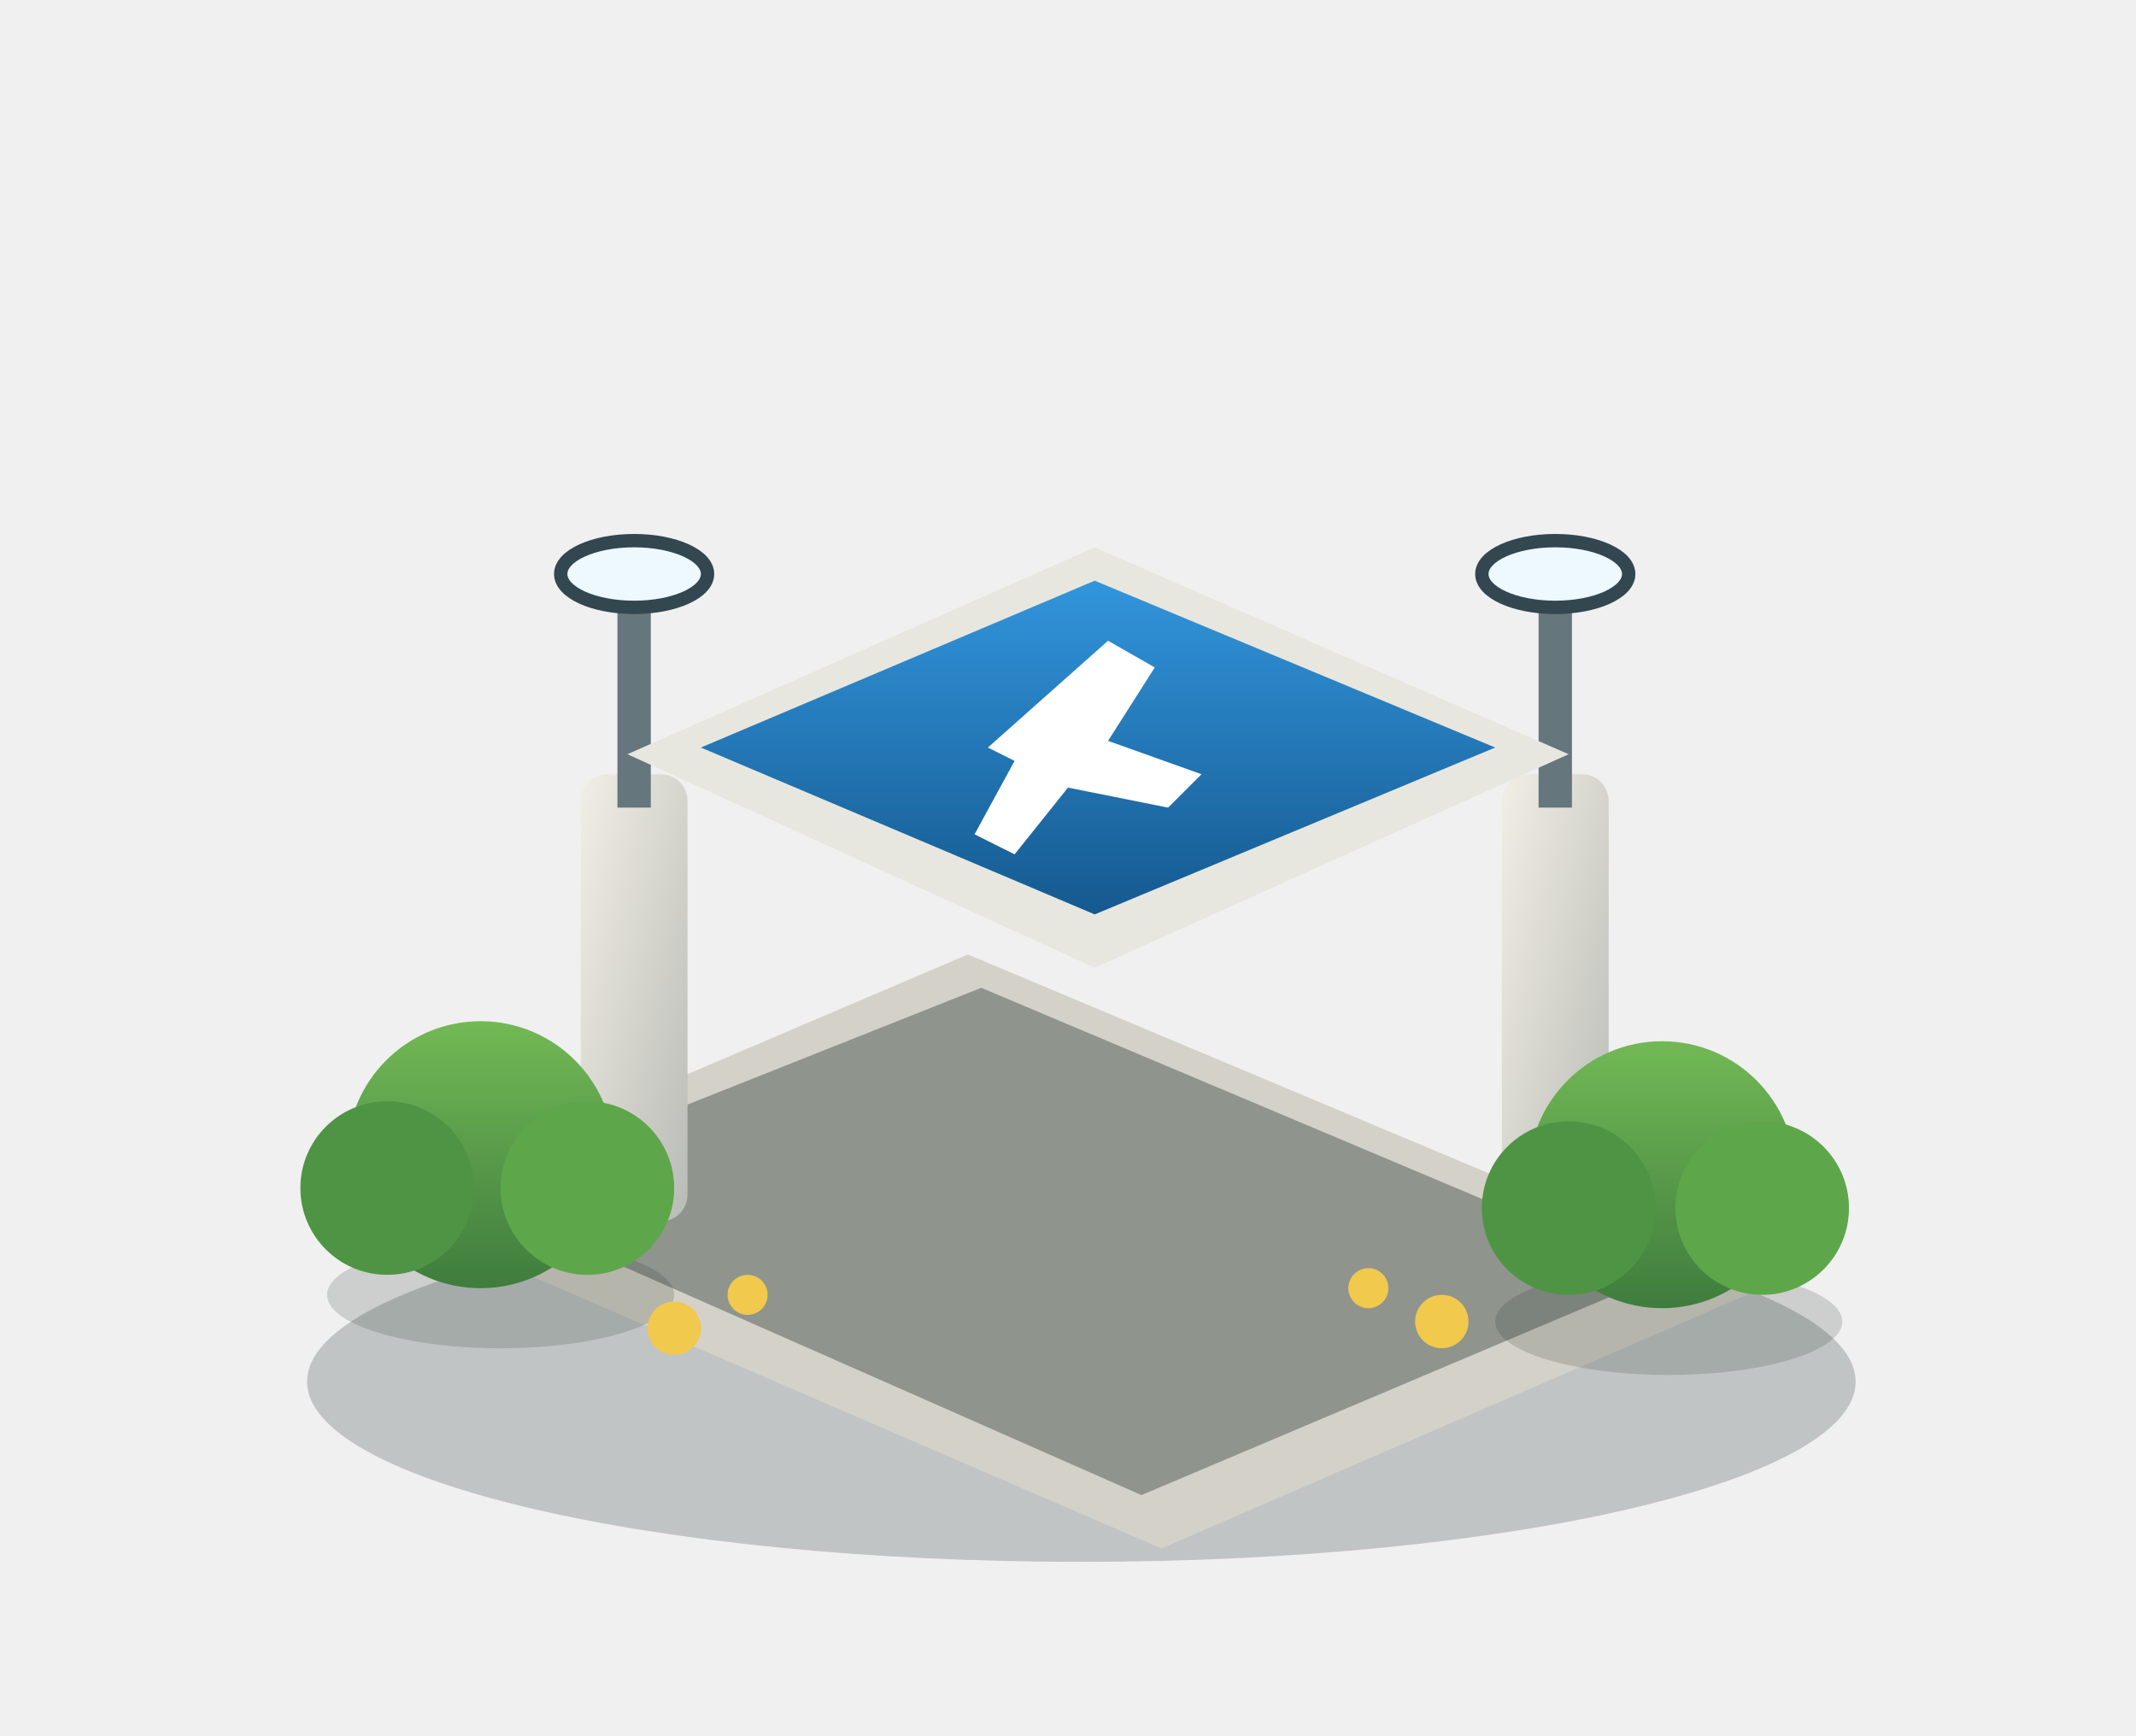
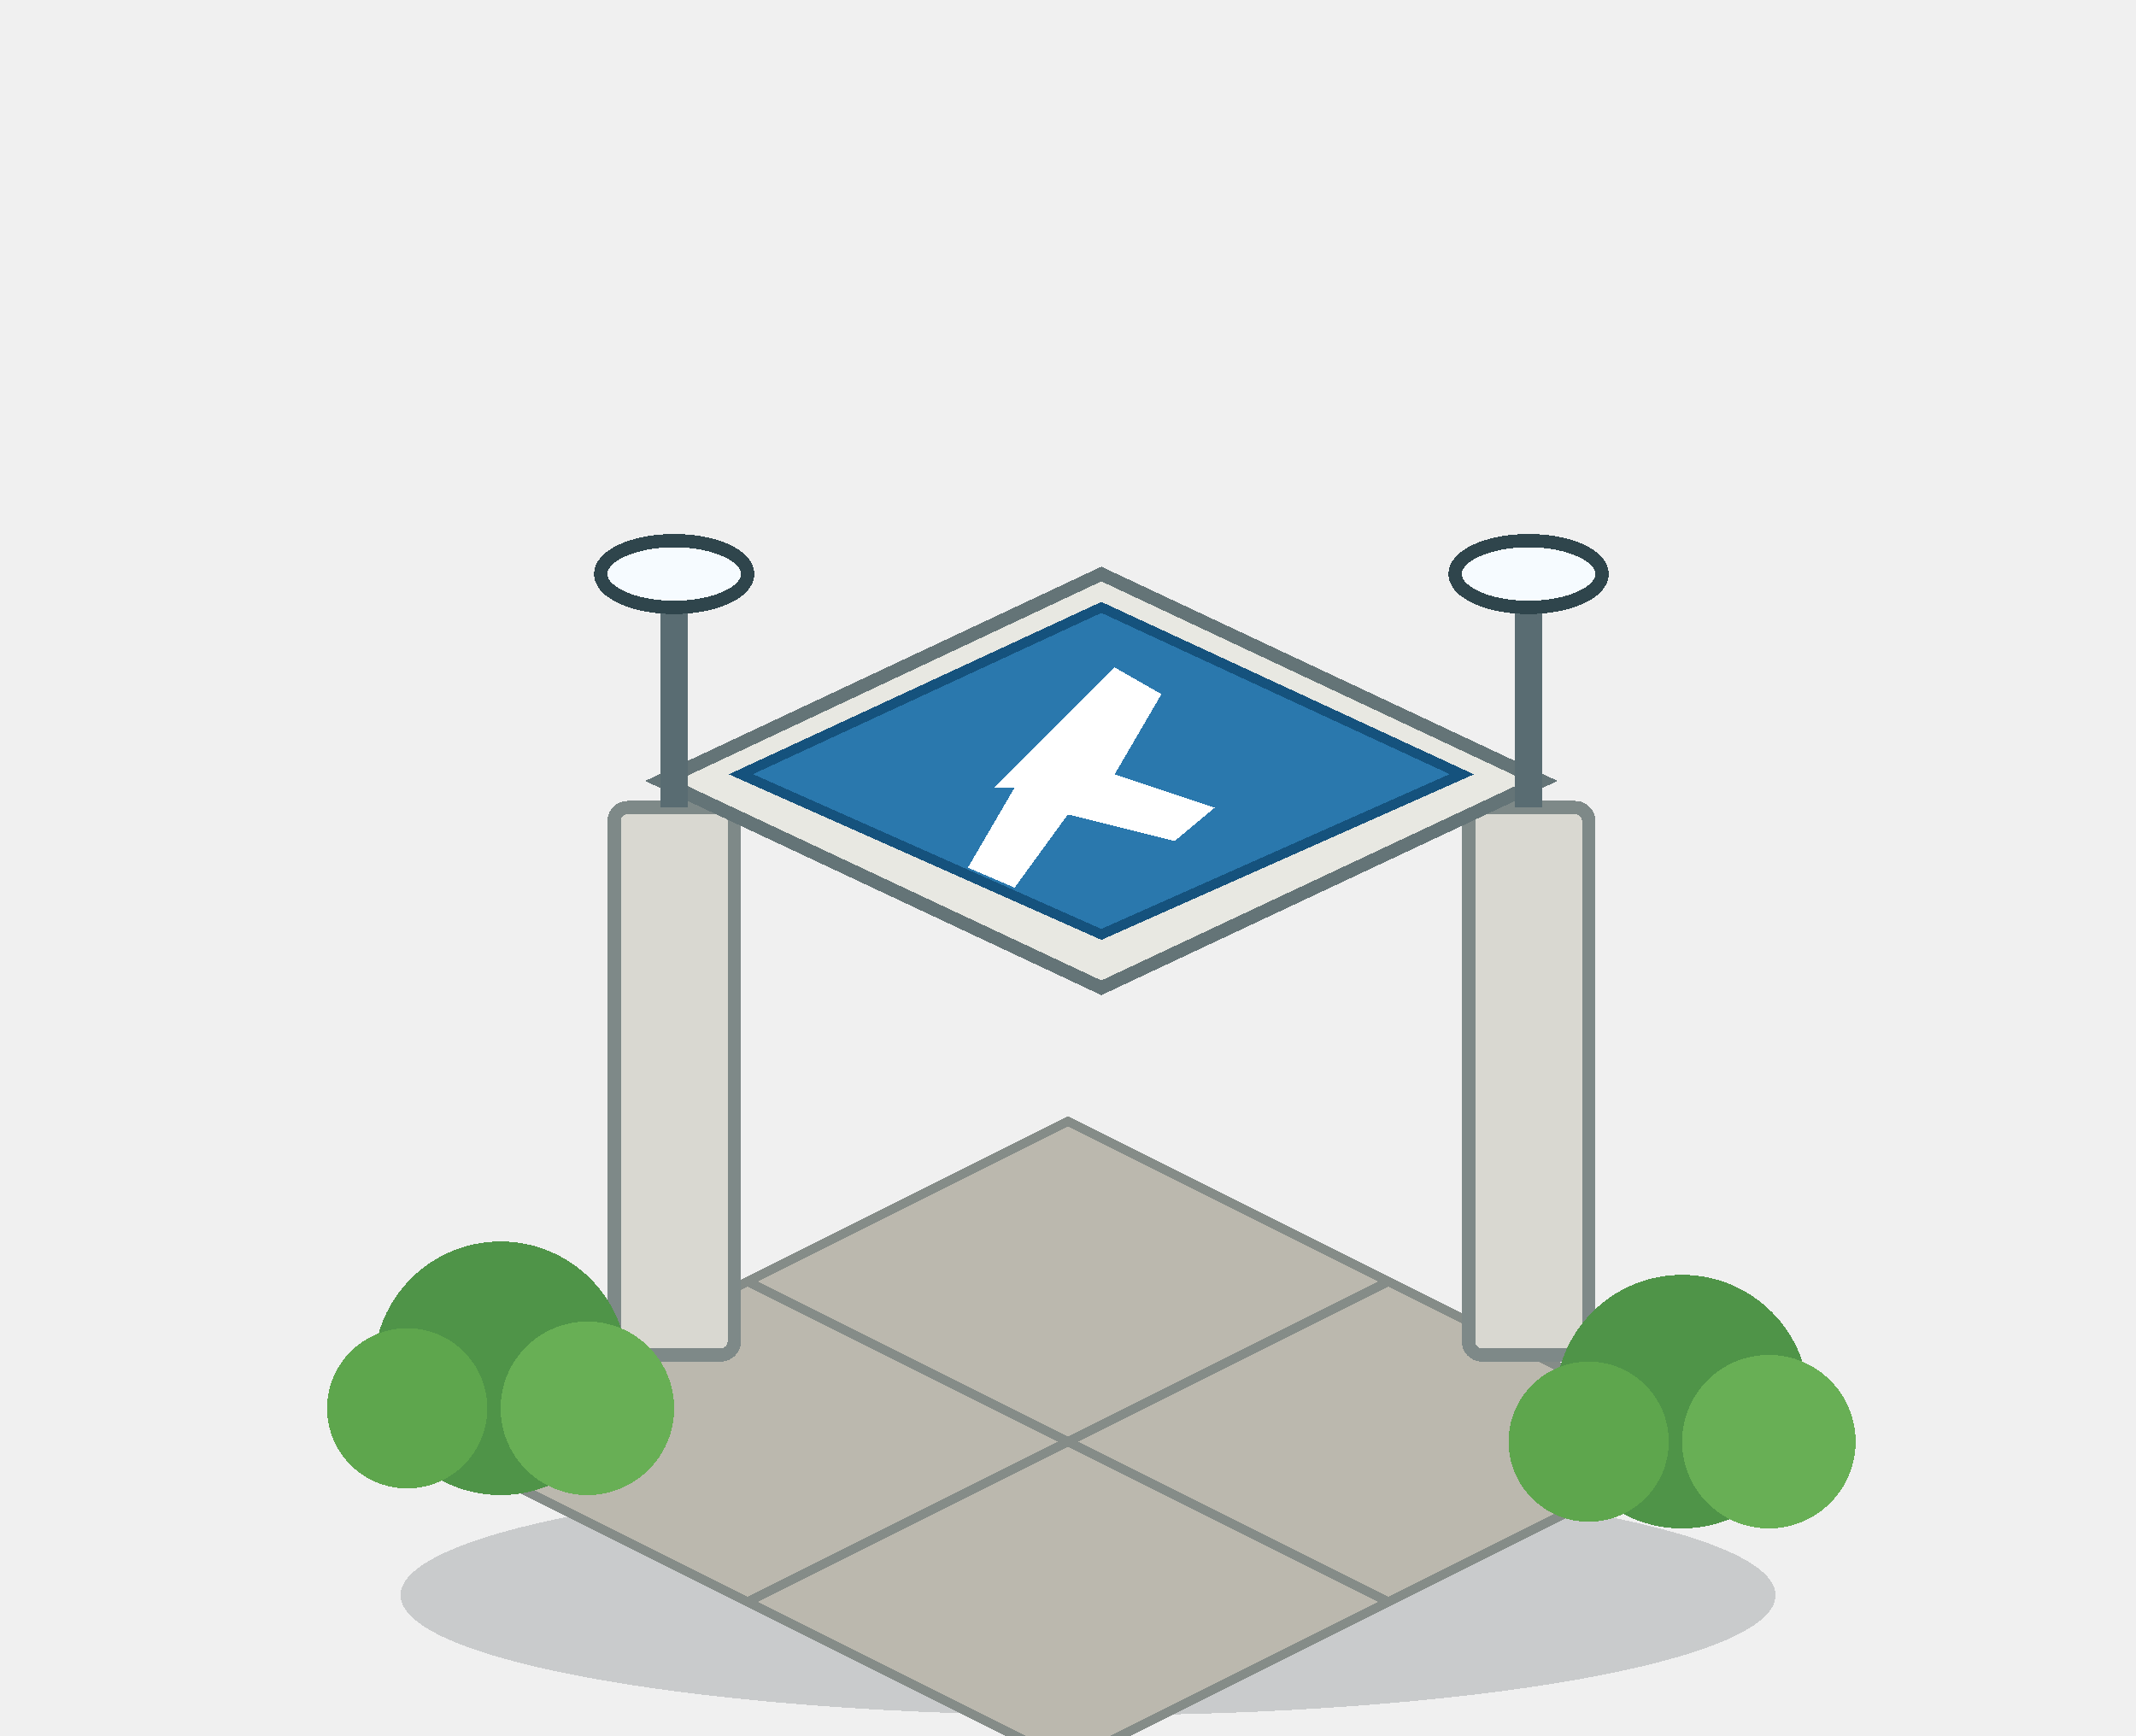
- <svg xmlns="http://www.w3.org/2000/svg" width="320" height="260" viewBox="0 0 320 260">
-   <defs>
-     <linearGradient id="blue" x1="0" y1="0" x2="0" y2="1">
-       <stop offset="0" stop-color="#3295dc" />
-       <stop offset="1" stop-color="#15598f" />
-     </linearGradient>
-     <linearGradient id="stone" x1="0" y1="0" x2="1" y2="1">
-       <stop offset="0" stop-color="#f1eee5" />
-       <stop offset="1" stop-color="#b9bbb6" />
-     </linearGradient>
-     <linearGradient id="green" x1="0" y1="0" x2="0" y2="1">
-       <stop offset="0" stop-color="#72b955" />
-       <stop offset="1" stop-color="#3f7c3e" />
-     </linearGradient>
-   </defs>
-   <ellipse cx="162" cy="207" rx="116" ry="27" fill="#1b2729" opacity=".22" />
-   <polygon points="56,181 145,143 264,193 174,232" fill="#d4d1c8" />
-   <polygon points="69,179 147,148 249,191 171,224" fill="#8f948d" />
-   <g>
-     <rect x="87" y="116" width="16" height="67" rx="4" fill="url(#stone)" />
-     <rect x="225" y="116" width="16" height="67" rx="4" fill="url(#stone)" />
+ <svg xmlns="http://www.w3.org/2000/svg" width="320" height="260" viewBox="0 0 320 260" shape-rendering="crispEdges">
+   <ellipse cx="163" cy="239" rx="103" ry="18" fill="#182326" opacity=".18" />
+   <polygon points="160,168 208,192 160,216 112,192" fill="#bbb8ae" stroke="#858c88" stroke-width="1.4" />
+   <polygon points="208,192 256,216 208,240 160,216" fill="#bbb8ae" stroke="#858c88" stroke-width="1.4" />
+   <polygon points="112,192 160,216 112,240 64,216" fill="#bbb8ae" stroke="#858c88" stroke-width="1.4" />
+   <polygon points="160,216 208,240 160,264 112,240" fill="#bbb8ae" stroke="#858c88" stroke-width="1.4" />
+   <rect x="92" y="121" width="18" height="82" rx="2" fill="#d9d8d1" stroke="#7e8988" stroke-width="2" />
+   <rect x="220" y="121" width="18" height="82" rx="2" fill="#d9d8d1" stroke="#7e8988" stroke-width="2" />
+   <polygon points="99,117 165,86 231,117 165,148" fill="#e8e8e2" stroke="#647477" stroke-width="2" />
+   <polygon points="111,116 165,91 219,116 165,140" fill="#2a78ad" stroke="#15527d" stroke-width="1.5" />
+   <path d="M149 118 l18 -18 7 4 -7 12 15 5 -6 5 -16 -4 -8 11 -7 -3 7 -12 z" fill="#fff" />
+   <g stroke="#596c72" stroke-width="4">
+     <line x1="101" y1="121" x2="101" y2="88" />
+     <line x1="229" y1="121" x2="229" y2="88" />
+   </g>
+   <g fill="#f6fbff" stroke="#2f454c" stroke-width="2">
+     <ellipse cx="101" cy="86" rx="11" ry="5" />
+     <ellipse cx="229" cy="86" rx="11" ry="5" />
  </g>
  <g>
-     <line x1="95" y1="121" x2="95" y2="88" stroke="#65767d" stroke-width="5" />
-     <line x1="233" y1="121" x2="233" y2="88" stroke="#65767d" stroke-width="5" />
-     <ellipse cx="95" cy="86" rx="11" ry="5" fill="#edf8ff" stroke="#32474f" stroke-width="2" />
-     <ellipse cx="233" cy="86" rx="11" ry="5" fill="#edf8ff" stroke="#32474f" stroke-width="2" />
-   </g>
-   <polygon points="94,113 164,82 235,113 164,145" fill="#e7e7e0" />
-   <polygon points="105,112 164,87 224,112 164,137" fill="url(#blue)" />
-   <path d="M148 112 l18 -16 7 4 -7 11 14 5 -5 5 -15 -3 -8 10 -6 -3 6 -11 z" fill="#fff" />
-   <g>
-     <ellipse cx="75" cy="194" rx="26" ry="8" fill="#26352a" opacity=".18" />
-     <circle cx="72" cy="173" r="20" fill="url(#green)" />
-     <circle cx="58" cy="178" r="13" fill="#4e9444" />
-     <circle cx="88" cy="178" r="13" fill="#5ea64a" />
-     <ellipse cx="250" cy="198" rx="26" ry="8" fill="#26352a" opacity=".18" />
-     <circle cx="249" cy="176" r="20" fill="url(#green)" />
-     <circle cx="235" cy="181" r="13" fill="#4e9444" />
-     <circle cx="264" cy="181" r="13" fill="#5ea64a" />
-   </g>
-   <g fill="#f0c94d">
-     <circle cx="101" cy="199" r="4" />
-     <circle cx="112" cy="194" r="3" />
-     <circle cx="216" cy="198" r="4" />
-     <circle cx="205" cy="193" r="3" />
+     <circle cx="75" cy="205" r="19" fill="#4f9448" />
+     <circle cx="61" cy="211" r="12" fill="#5ea64d" />
+     <circle cx="88" cy="211" r="13" fill="#68af55" />
+     <circle cx="252" cy="210" r="19" fill="#4f9448" />
+     <circle cx="238" cy="216" r="12" fill="#5ea64d" />
+     <circle cx="265" cy="216" r="13" fill="#68af55" />
  </g>
</svg>
